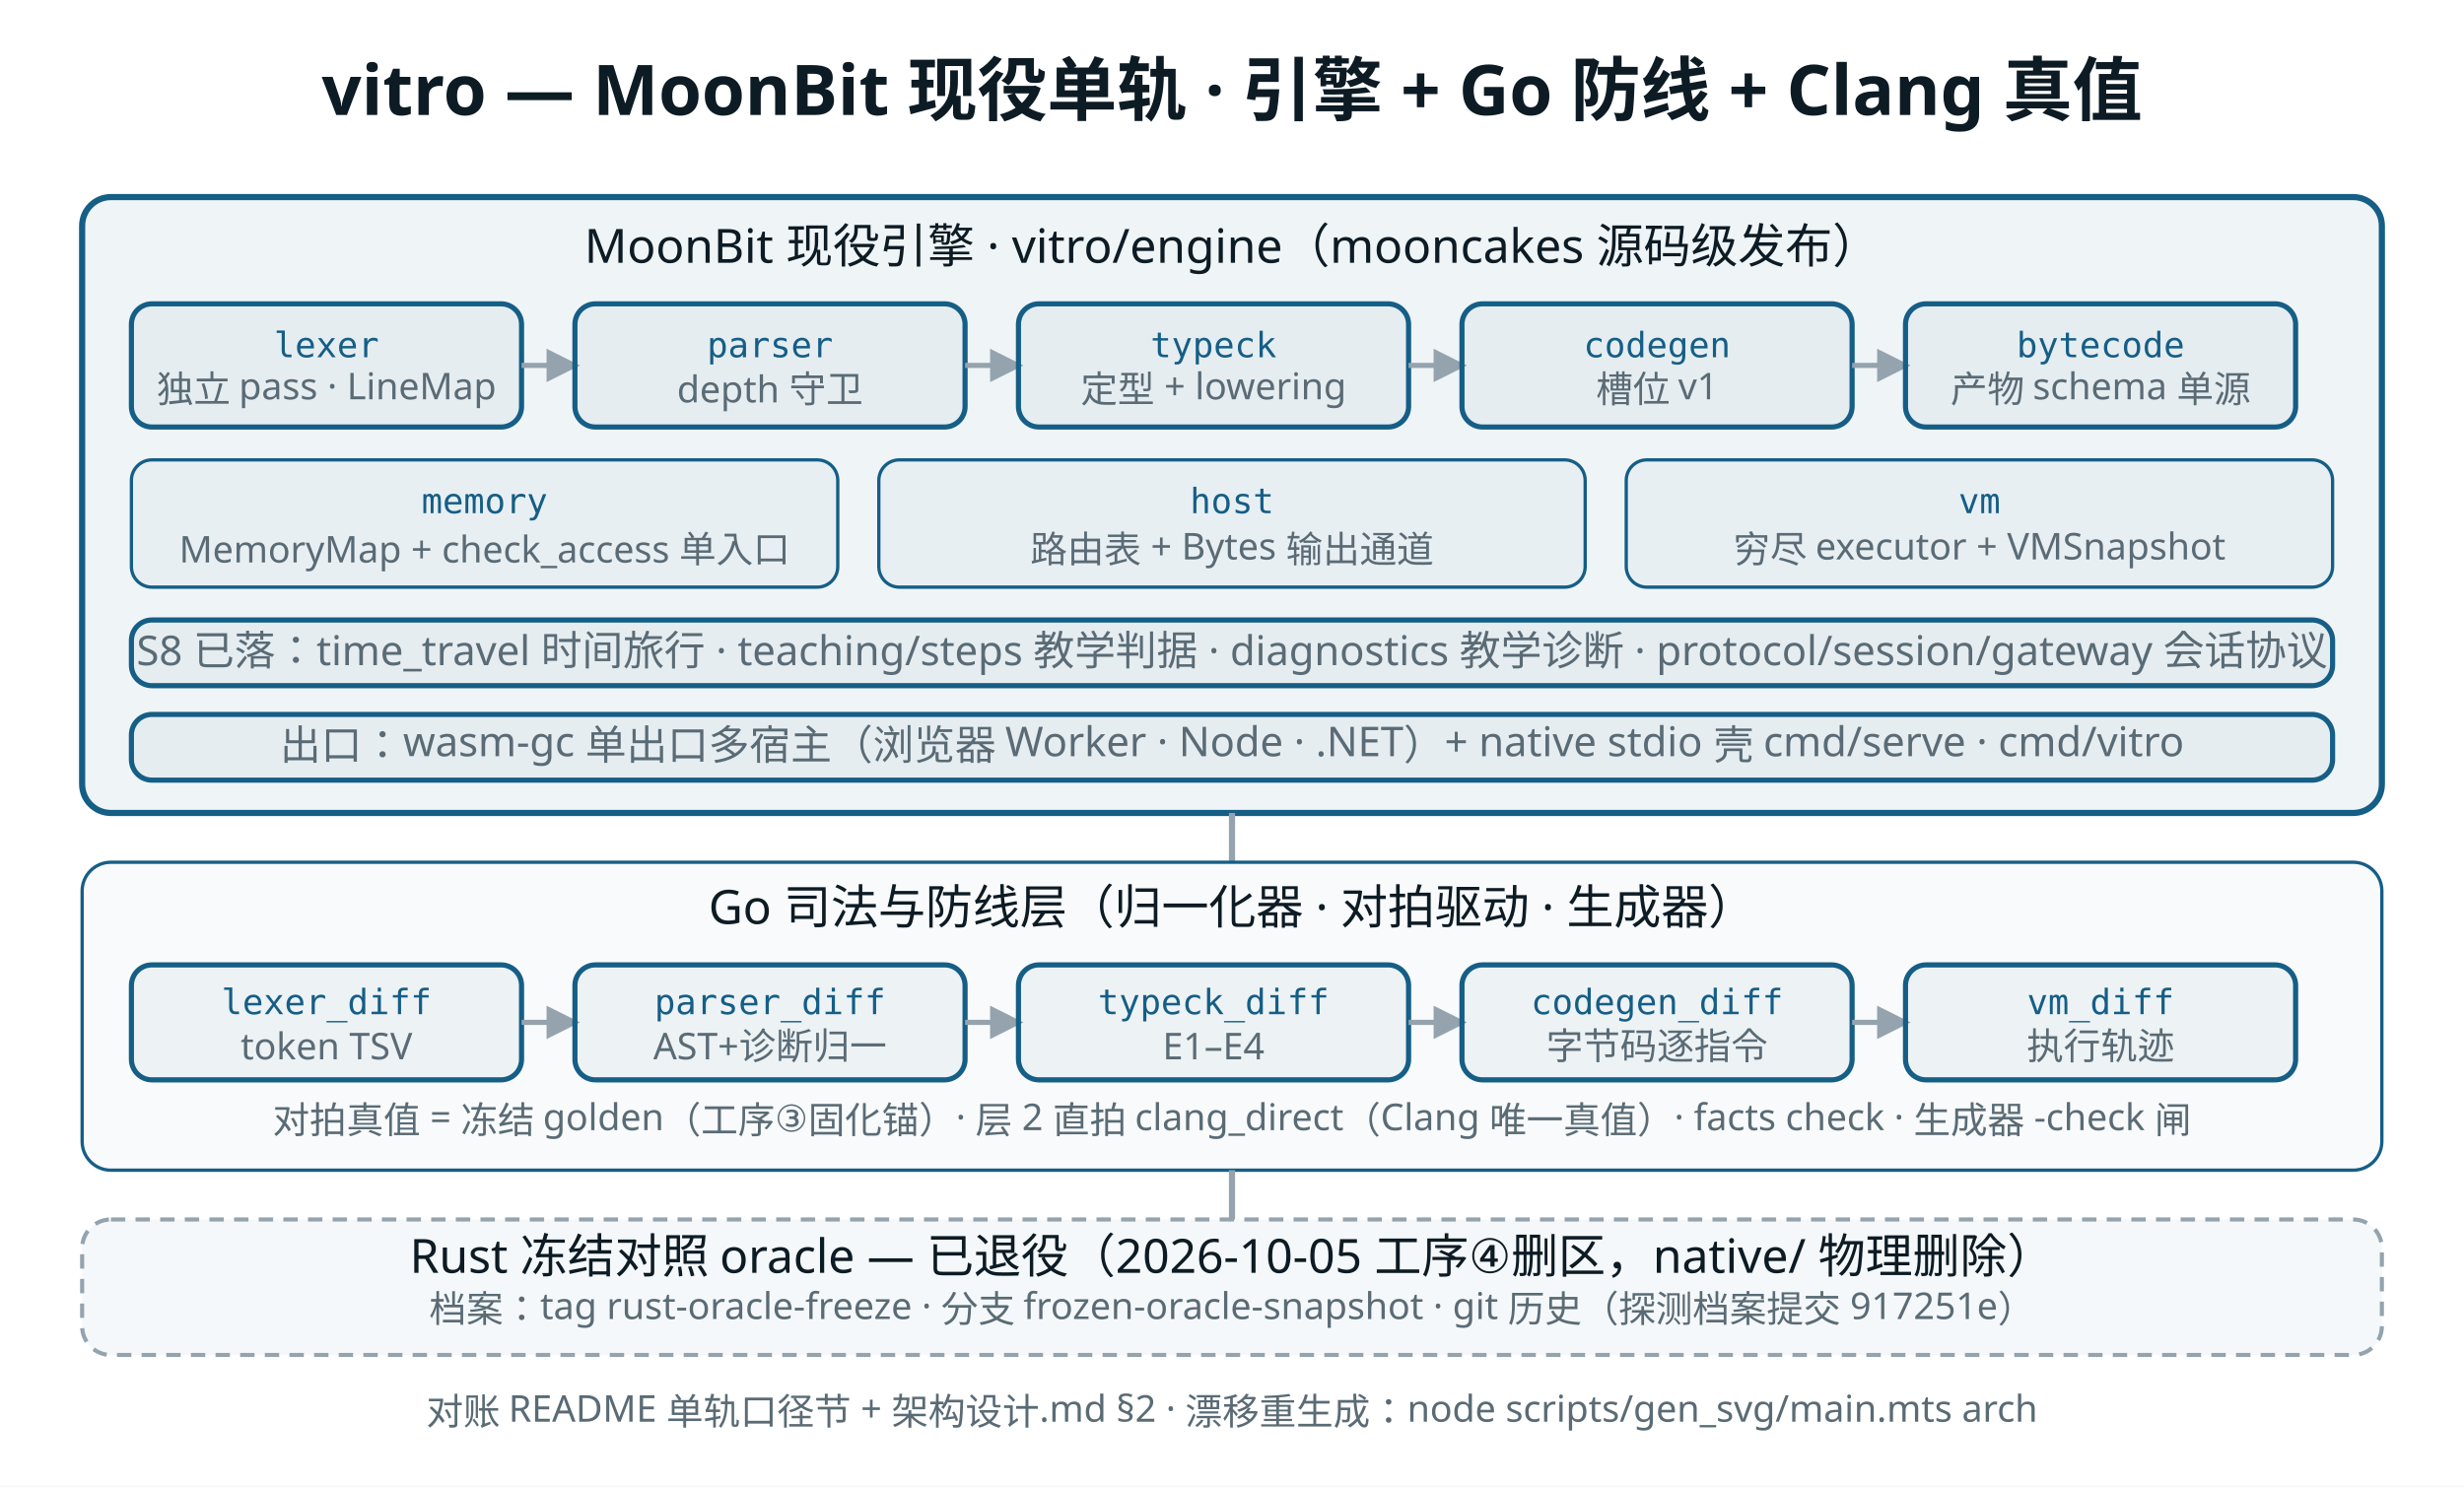
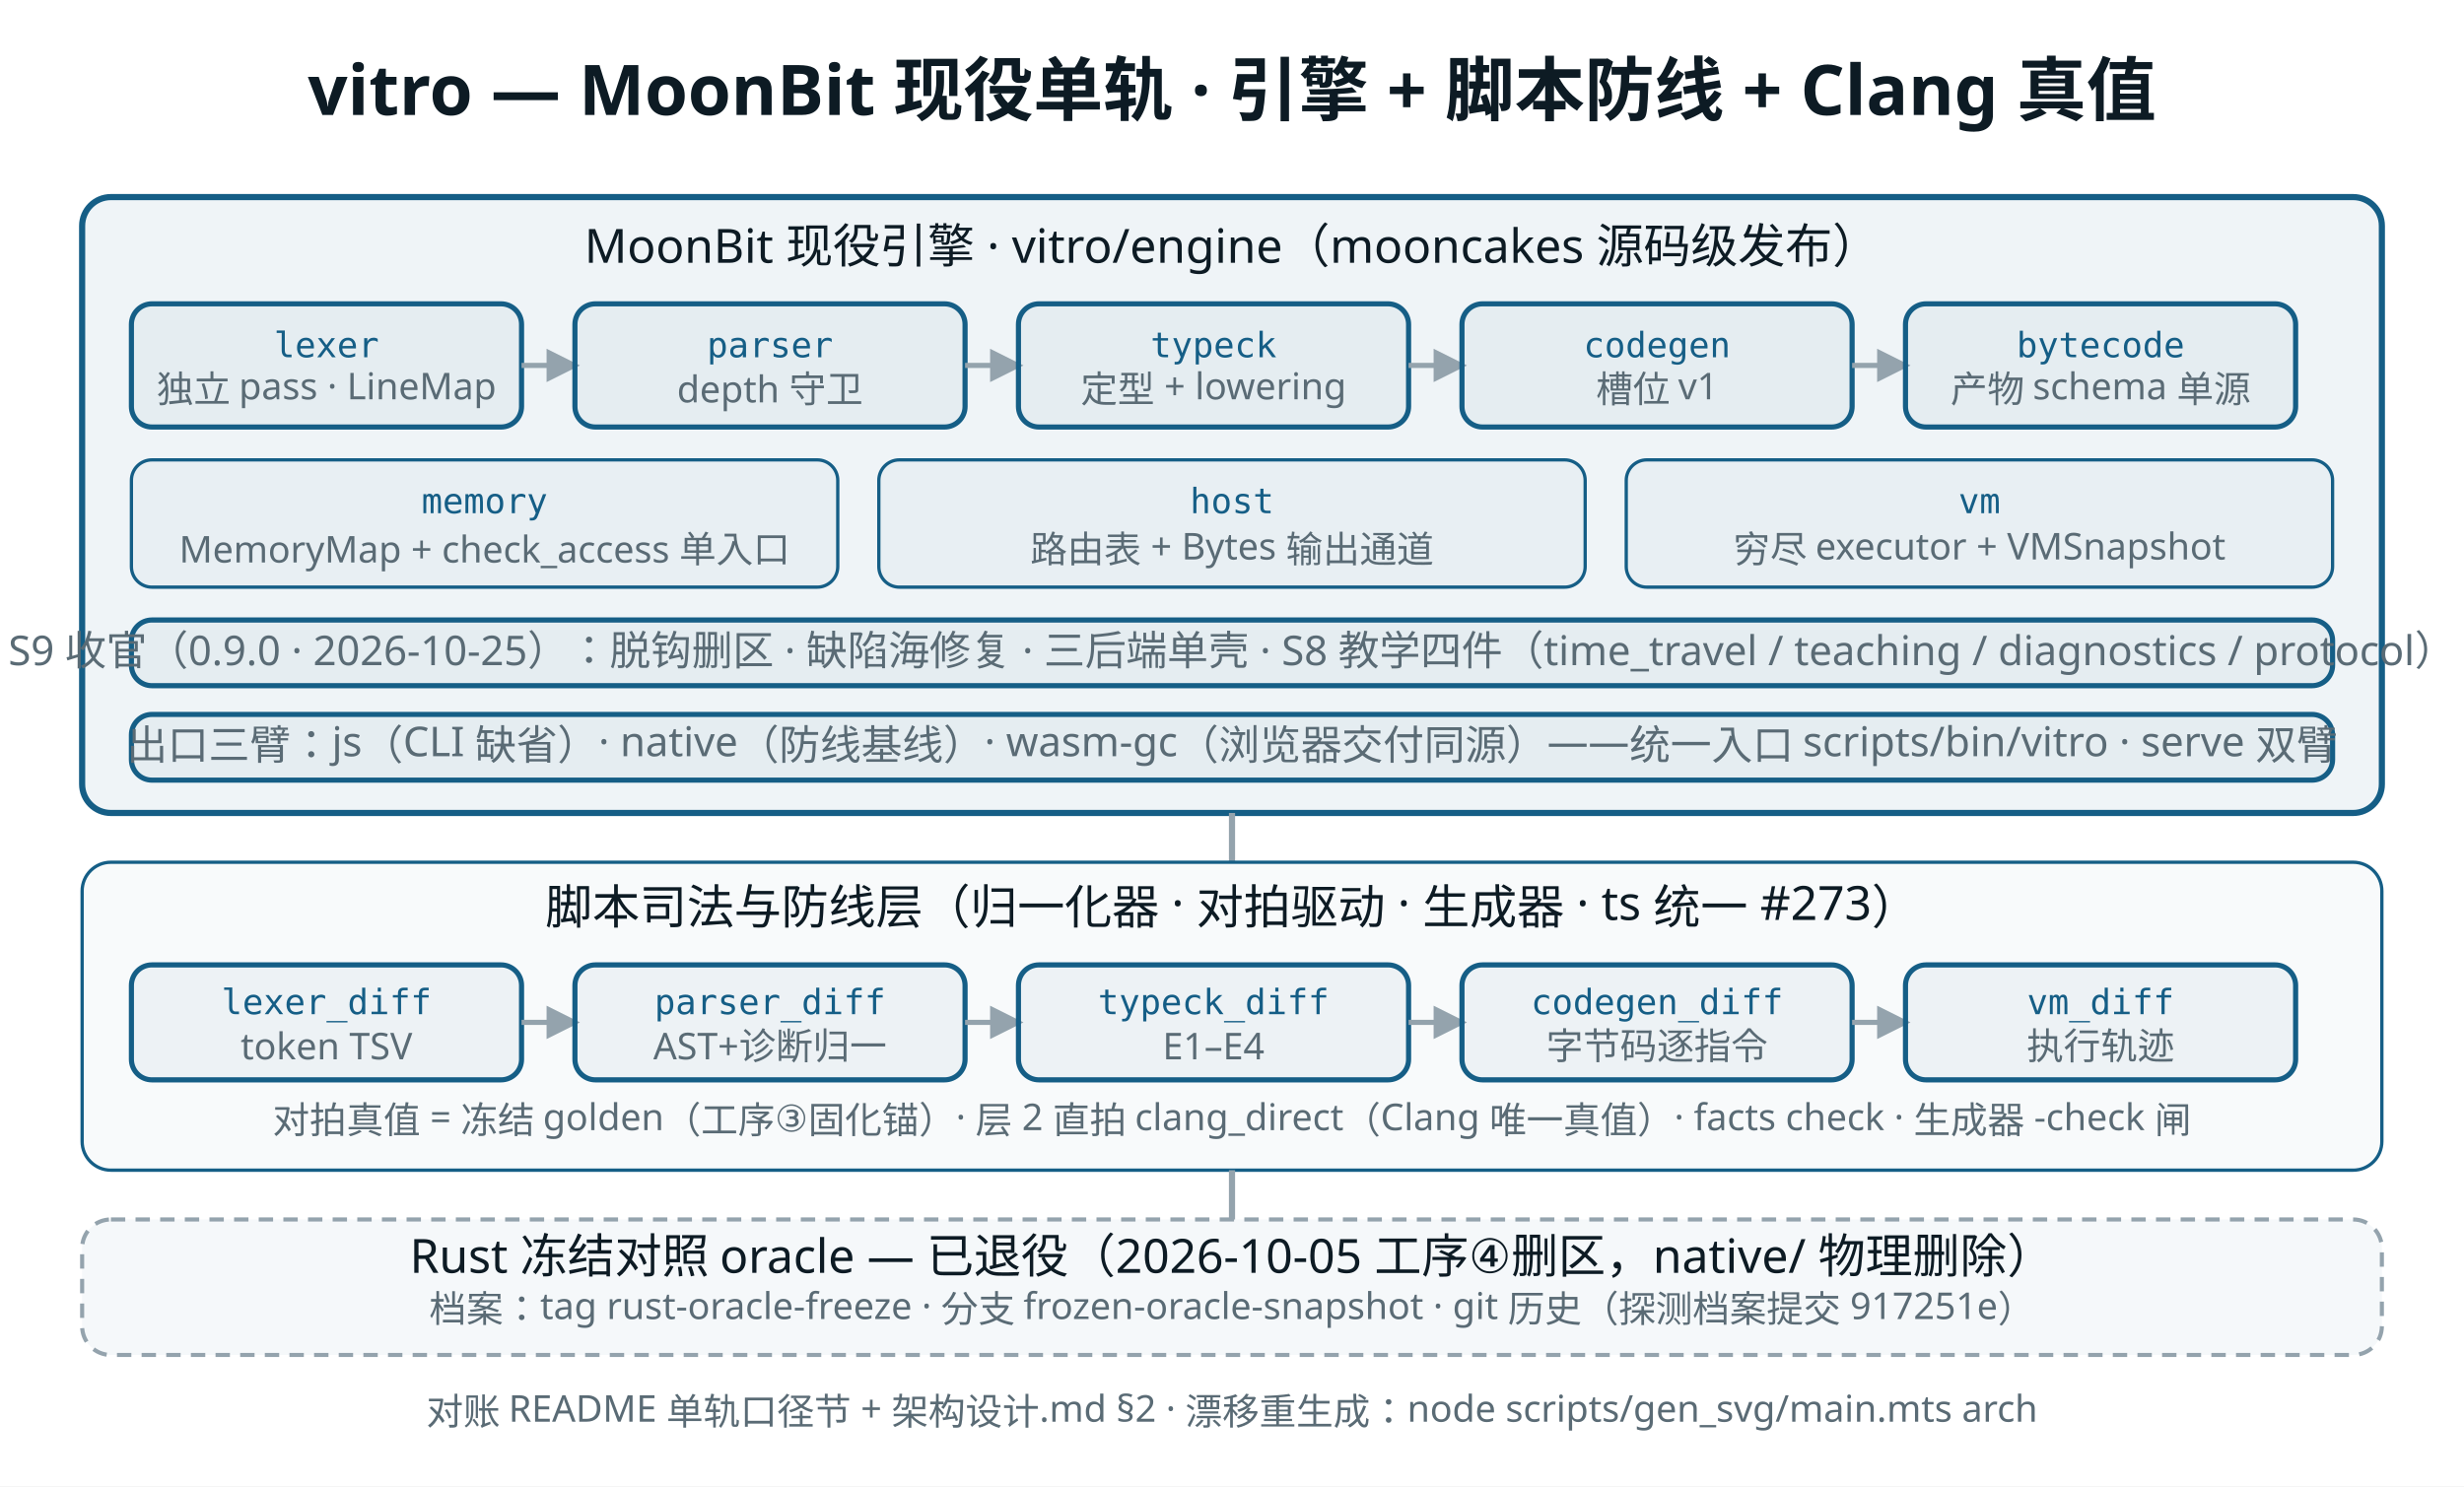
<svg xmlns="http://www.w3.org/2000/svg" viewBox="0 0 1200 724" role="img" aria-label="vitro 架构总览图">
  <style>
    .bg     { fill: #FFFFFF; }
    .core   { fill: #155E86; fill-opacity: .07; stroke: #155E86; stroke-width: 3; }
    .card   { fill: #155E86; fill-opacity: .05; stroke: #155E86; stroke-width: 2.5; }
    .cons   { fill: none; stroke: #94A3AD; stroke-width: 2; }
    .warn   { fill: #155E86; fill-opacity: .04; stroke: #94A3AD; stroke-width: 2; stroke-dasharray: 7 5; }
    .plan   { fill: none; stroke: #94A3AD; stroke-width: 1.8; stroke-dasharray: 5 4; }
    .line   { stroke: #94A3AD; stroke-width: 3; fill: none; }
    .edge   { stroke: #94A3AD; stroke-width: 2.5; fill: none; }
    .ahf    { fill: #94A3AD; stroke: none; }
    .tn     { font-family: "Consolas","Cascadia Mono",monospace; font-size: 17px; fill: #155E86; stroke: none; }
    .zone   { fill: #155E86; fill-opacity: .028; stroke: #155E86; stroke-width: 1.6; }
    .tt     { font-family: "Segoe UI","Microsoft YaHei",sans-serif; font-size: 34px; font-weight: 600; fill: #0D1B24; stroke: none; }
    .t      { font-family: "Segoe UI","Microsoft YaHei",sans-serif; font-size: 23px; fill: #0D1B24; stroke: none; }
    .ts     { font-family: "Consolas","Cascadia Mono",monospace; font-size: 21px; fill: #155E86; stroke: none; }
    .tm     { font-family: "Segoe UI","Microsoft YaHei",sans-serif; font-size: 20px; fill: #5A6B75; stroke: none; }
    .tc     { font-family: "Segoe UI","Microsoft YaHei",sans-serif; font-size: 18px; fill: #5A6B75; stroke: none; }
    @media (prefers-color-scheme: dark) {
      .bg   { fill: #0D1B24; }
      .core { stroke: #4FB3E8; fill: #4FB3E8; fill-opacity: .1; }
      .card { stroke: #4FB3E8; fill: #4FB3E8; fill-opacity: .07; }
      .zone { stroke: #4FB3E8; fill: #4FB3E8; fill-opacity: .05; }
      .cons, .warn, .plan { stroke: #5A6B75; }
      .line, .edge { stroke: #5A6B75; }
      .ahf  { fill: #5A6B75; }
      .tt, .t { fill: #E9F1F7; }
      .ts, .tn { fill: #4FB3E8; }
      .tm, .tc { fill: #94A3AD; }
    }
  </style>
  <rect class="bg" width="1200" height="724" />
  <defs>
    <marker id="ah" viewBox="0 0 10 10" refX="8.5" refY="5" markerWidth="6.5" markerHeight="6.5" orient="auto-start-reverse">
      <path d="M0,0 L10,5 L0,10 z" class="ahf" />
    </marker>
  </defs>
-   <text class="tt" x="600" y="56" text-anchor="middle">vitro — MoonBit 现役单轨 · 引擎 + Go 防线 + Clang 真值</text>
+   <text class="tt" x="600" y="56" text-anchor="middle">vitro — MoonBit 现役单轨 · 引擎 + 脚本防线 + Clang 真值</text>
  <rect class="core" x="40" y="96" width="1120" height="300" rx="14" />
  <text class="t" x="600" y="128" text-anchor="middle">MoonBit 现役引擎 · vitro/engine（mooncakes 源码级发布）</text>
  <rect class="card" x="64" y="148" width="190" height="60" rx="10" />
  <text class="tn" x="159" y="174" text-anchor="middle">lexer</text>
  <text class="tc" x="159" y="196" text-anchor="middle">独立 pass · LineMap</text>
  <line class="edge" x1="254" y1="178" x2="280" y2="178" marker-end="url(#ah)" />
  <rect class="card" x="280" y="148" width="190" height="60" rx="10" />
  <text class="tn" x="375" y="174" text-anchor="middle">parser</text>
  <text class="tc" x="375" y="196" text-anchor="middle">depth 守卫</text>
  <line class="edge" x1="470" y1="178" x2="496" y2="178" marker-end="url(#ah)" />
  <rect class="card" x="496" y="148" width="190" height="60" rx="10" />
  <text class="tn" x="591" y="174" text-anchor="middle">typeck</text>
  <text class="tc" x="591" y="196" text-anchor="middle">定型 + lowering</text>
  <line class="edge" x1="686" y1="178" x2="712" y2="178" marker-end="url(#ah)" />
  <rect class="card" x="712" y="148" width="190" height="60" rx="10" />
  <text class="tn" x="807" y="174" text-anchor="middle">codegen</text>
  <text class="tc" x="807" y="196" text-anchor="middle">槽位 v1</text>
  <line class="edge" x1="902" y1="178" x2="928" y2="178" marker-end="url(#ah)" />
  <rect class="card" x="928" y="148" width="190" height="60" rx="10" />
  <text class="tn" x="1023" y="174" text-anchor="middle">bytecode</text>
  <text class="tc" x="1023" y="196" text-anchor="middle">产物 schema 单源</text>
  <rect class="zone" x="64" y="224" width="344" height="62" rx="10" />
  <text class="tn" x="236" y="250" text-anchor="middle">memory</text>
  <text class="tc" x="236" y="274" text-anchor="middle">MemoryMap + check_access 单入口</text>
  <rect class="zone" x="428" y="224" width="344" height="62" rx="10" />
  <text class="tn" x="600" y="250" text-anchor="middle">host</text>
  <text class="tc" x="600" y="274" text-anchor="middle">路由表 + Bytes 输出通道</text>
  <rect class="zone" x="792" y="224" width="344" height="62" rx="10" />
  <text class="tn" x="964" y="250" text-anchor="middle">vm</text>
  <text class="tc" x="964" y="274" text-anchor="middle">穷尽 executor + VMSnapshot</text>
  <rect class="card" x="64" y="302" width="1072" height="32" rx="10" />
-   <text class="tm" x="600" y="324" text-anchor="middle">S8 已落：time_travel 时间旅行 · teaching/steps 教学判据 · diagnostics 教学诊断 · protocol/session/gateway 会话协议</text>
+   <text class="tm" x="600" y="324" text-anchor="middle">S9 收官（0.9.0 · 2026-10-25）：脱钩删区 · 缺陷海修复 · 三后端单壳 · S8 教学四件（time_travel / teaching / diagnostics / protocol）</text>
  <rect class="card" x="64" y="348" width="1072" height="32" rx="10" />
-   <text class="tm" x="600" y="370" text-anchor="middle">出口：wasm-gc 单出口多宿主（浏览器 Worker · Node · .NET）+ native stdio 壳 cmd/serve · cmd/vitro</text>
+   <text class="tm" x="600" y="370" text-anchor="middle">出口三臂：js（CLI 缺省）· native（防线基线）· wasm-gc（浏览器交付同源）——统一入口 scripts/bin/vitro · serve 双臂</text>
  <line class="line" x1="600" y1="396" x2="600" y2="420" />
  <rect class="zone" x="40" y="420" width="1120" height="150" rx="14" />
-   <text class="t" x="600" y="450" text-anchor="middle">Go 司法与防线层（归一化器 · 对拍驱动 · 生成器）</text>
+   <text class="t" x="600" y="450" text-anchor="middle">脚本司法与防线层（归一化器 · 对拍驱动 · 生成器 · ts 统一 #273）</text>
  <rect class="card" x="64" y="470" width="190" height="56" rx="10" />
  <text class="tn" x="159" y="494" text-anchor="middle">lexer_diff</text>
  <text class="tc" x="159" y="516" text-anchor="middle">token TSV</text>
  <line class="edge" x1="254" y1="498" x2="280" y2="498" marker-end="url(#ah)" />
  <rect class="card" x="280" y="470" width="190" height="56" rx="10" />
  <text class="tn" x="375" y="494" text-anchor="middle">parser_diff</text>
  <text class="tc" x="375" y="516" text-anchor="middle">AST+诊断归一</text>
  <line class="edge" x1="470" y1="498" x2="496" y2="498" marker-end="url(#ah)" />
  <rect class="card" x="496" y="470" width="190" height="56" rx="10" />
  <text class="tn" x="591" y="494" text-anchor="middle">typeck_diff</text>
  <text class="tc" x="591" y="516" text-anchor="middle">E1–E4</text>
  <line class="edge" x1="686" y1="498" x2="712" y2="498" marker-end="url(#ah)" />
  <rect class="card" x="712" y="470" width="190" height="56" rx="10" />
  <text class="tn" x="807" y="494" text-anchor="middle">codegen_diff</text>
  <text class="tc" x="807" y="516" text-anchor="middle">字节码逐指令</text>
  <line class="edge" x1="902" y1="498" x2="928" y2="498" marker-end="url(#ah)" />
  <rect class="card" x="928" y="470" width="190" height="56" rx="10" />
  <text class="tn" x="1023" y="494" text-anchor="middle">vm_diff</text>
  <text class="tc" x="1023" y="516" text-anchor="middle">执行轨迹</text>
  <text class="tc" x="600" y="552" text-anchor="middle">对拍真值 = 冻结 golden（工序③固化锚）· 层 2 直拍 clang_direct（Clang 唯一真值）· facts check · 生成器 -check 闸</text>
  <line class="line" x1="600" y1="570" x2="600" y2="594" />
  <rect class="warn" x="40" y="594" width="1120" height="66" rx="14" />
  <text class="t" x="600" y="620" text-anchor="middle">Rust 冻结对照 oracle — 已退役（2026-10-05 工序④删区，native/ 物理删除）</text>
  <text class="tc" x="600" y="644" text-anchor="middle">档案：tag rust-oracle-freeze · 分支 frozen-oracle-snapshot · git 历史（探测档案提交 917251e）</text>
  <text class="tc" x="600" y="694" text-anchor="middle">对账 README 单轨口径节 + 架构设计.md §2 · 漂移重生成：node scripts/gen_svg/main.mts arch</text>
</svg>
